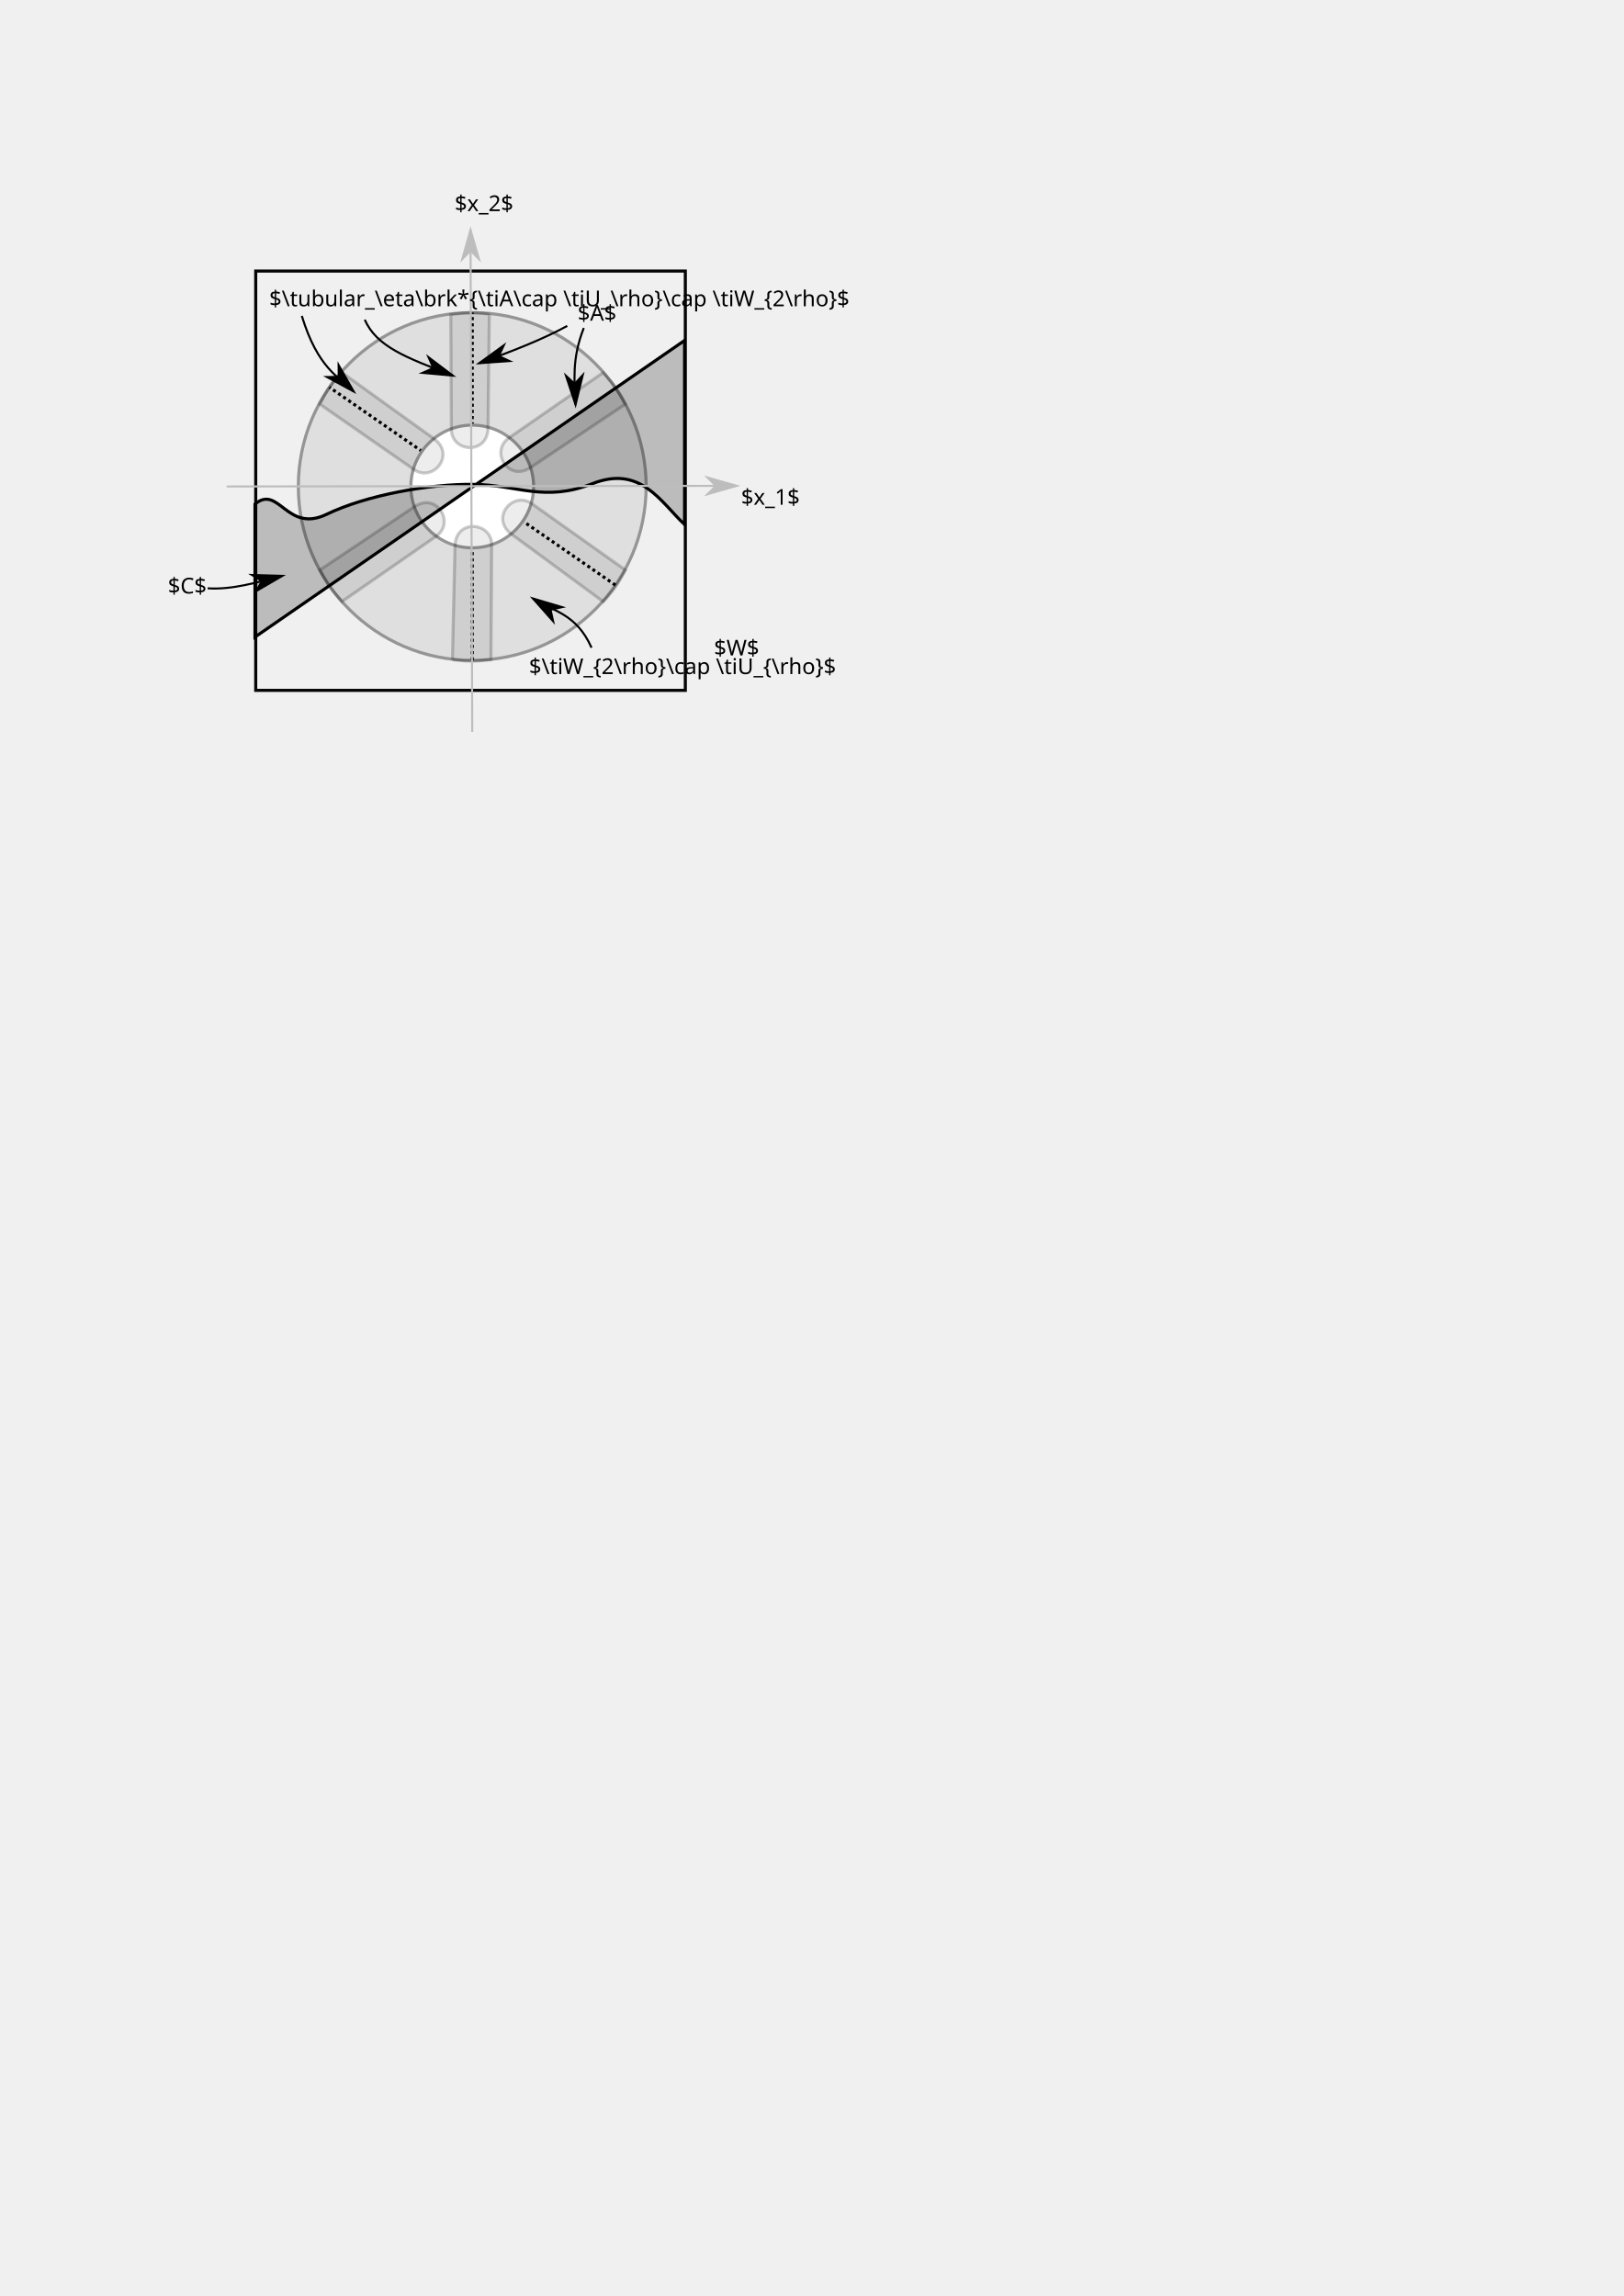
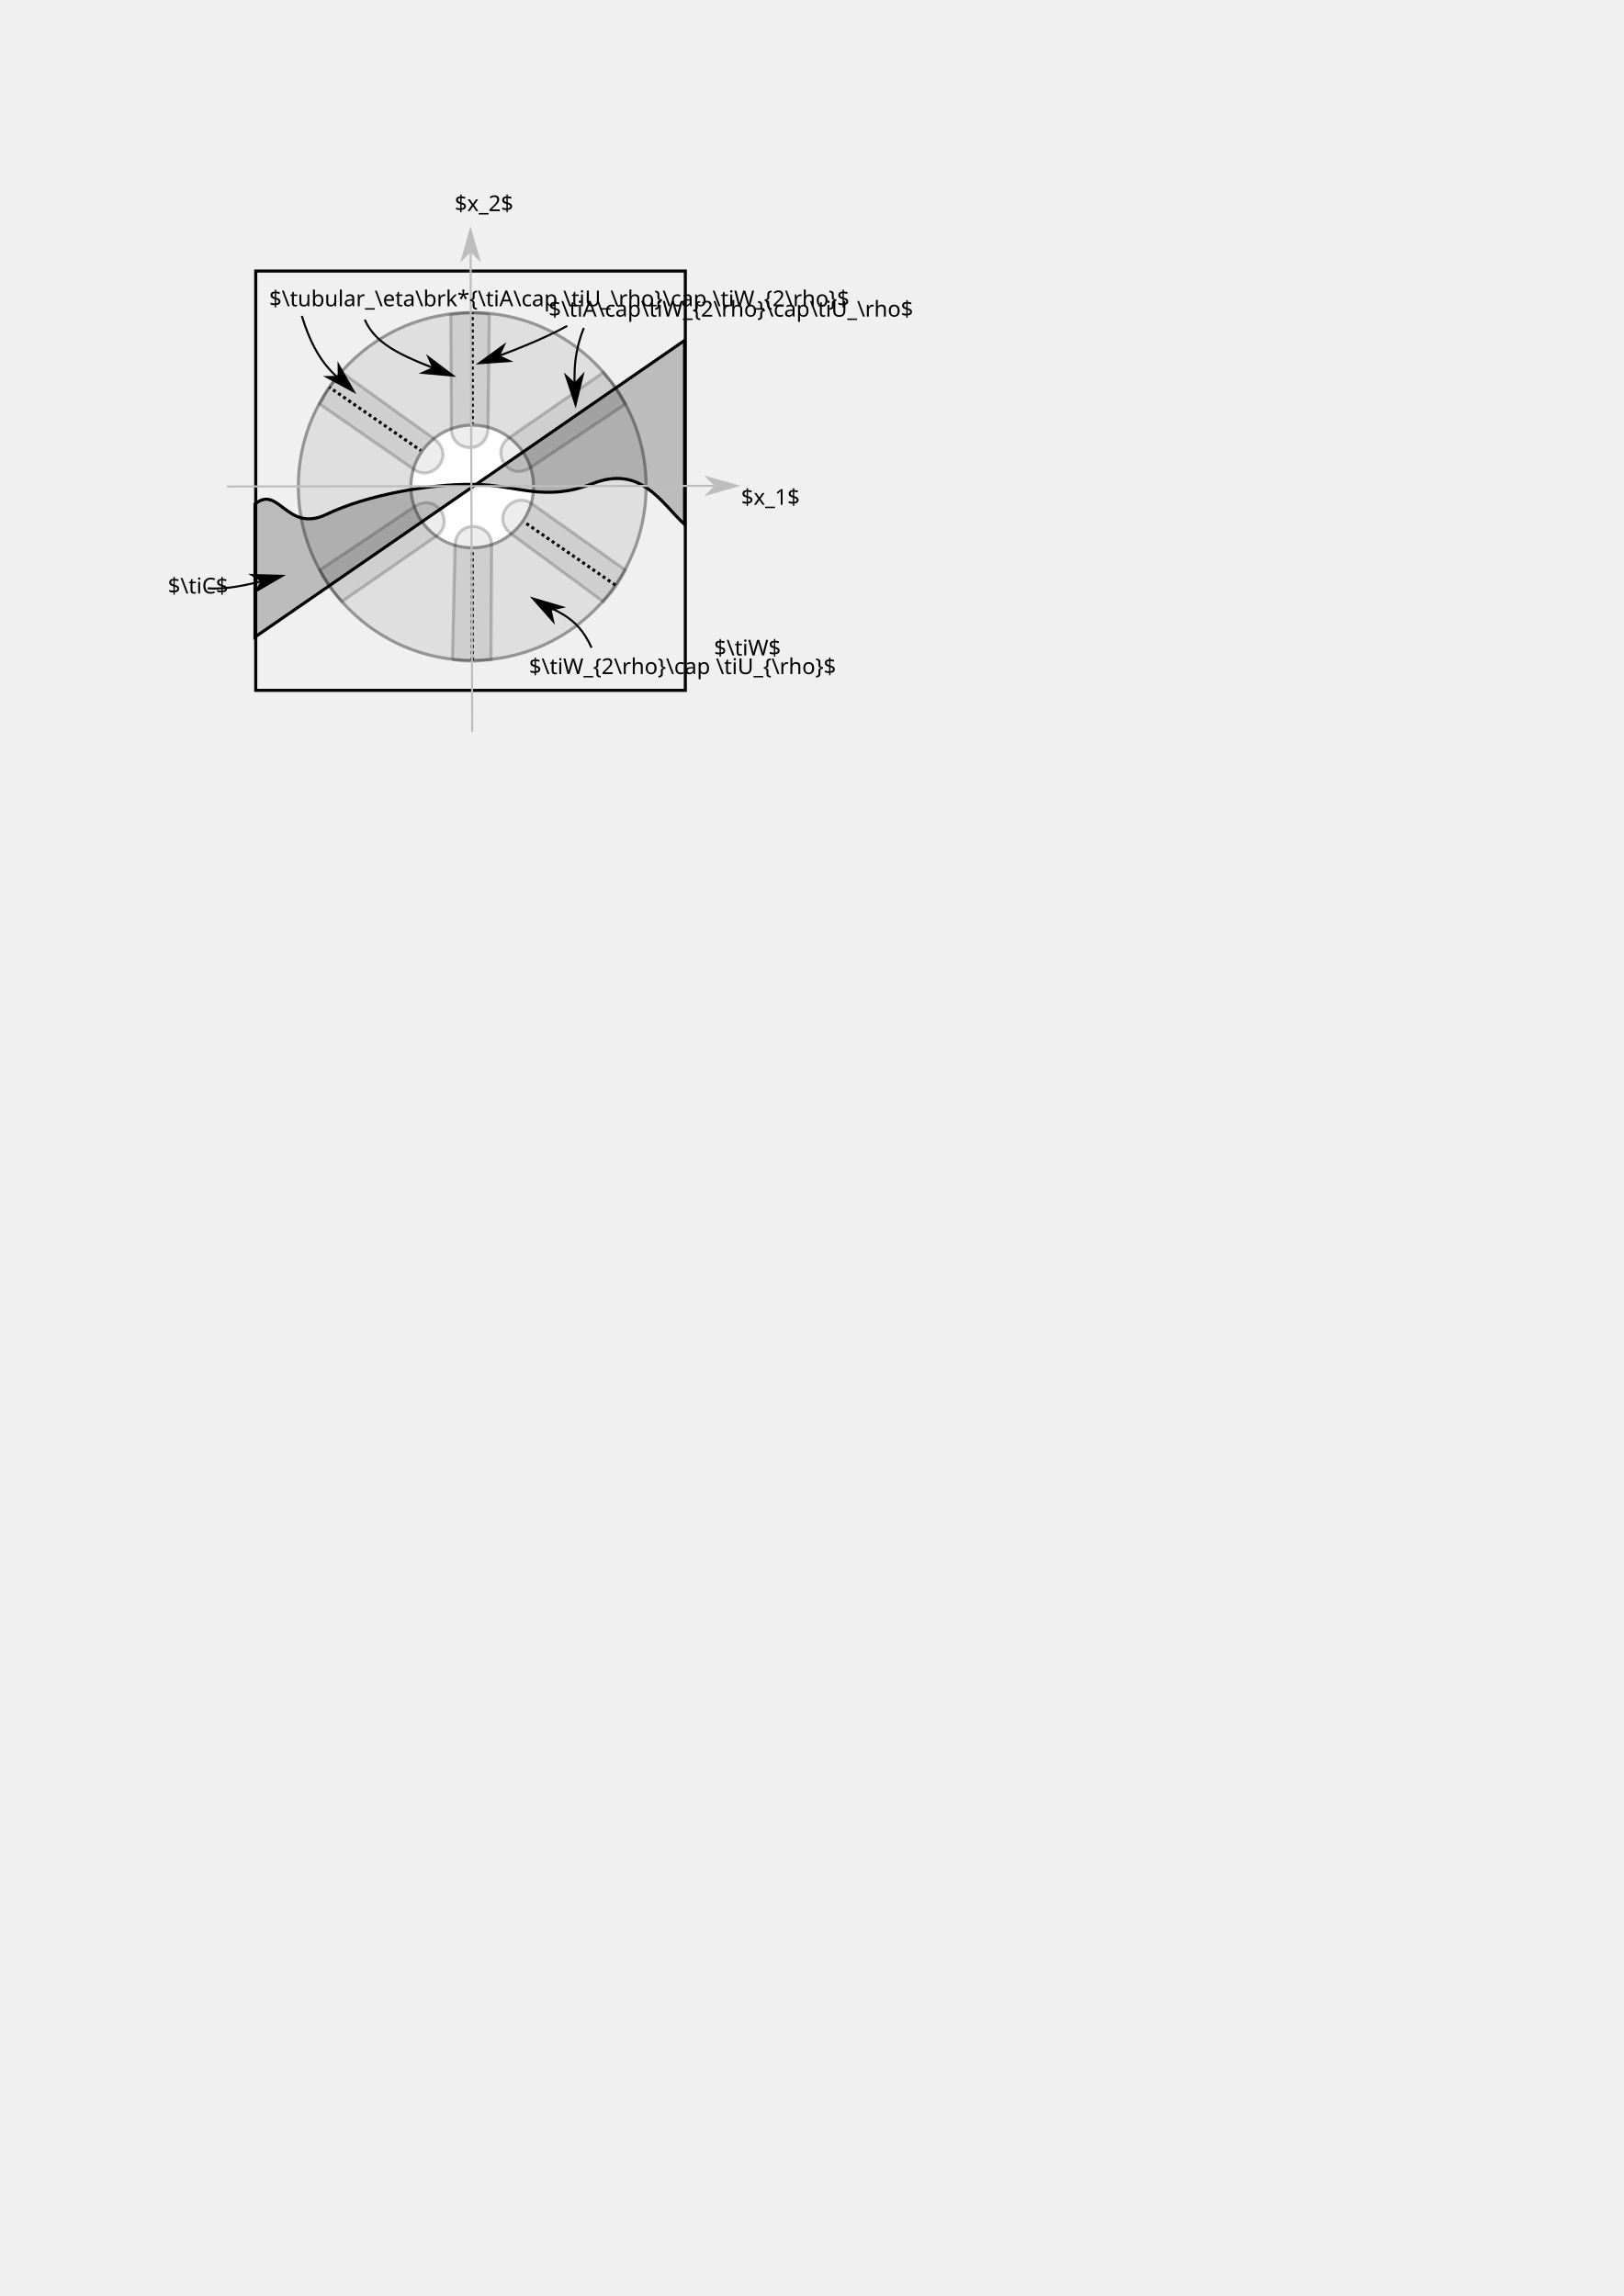
<svg xmlns="http://www.w3.org/2000/svg" width="210mm" height="297mm" viewBox="0 0 210 297" version="1.1" id="svg3117">
  <defs id="defs3111">
    <marker style="overflow:visible;" id="marker1030" refX="0.0" refY="0.0" orient="auto">
      <path transform="scale(0.8) rotate(180) translate(12.5,0)" style="fill-rule:evenodd;stroke:#000000;stroke-width:1pt;stroke-opacity:1;fill:#000000;fill-opacity:1" d="M 0.0,0.0 L 5.0,-5.0 L -12.5,0.0 L 5.0,5.0 L 0.0,0.0 z " id="path1028" />
    </marker>
    <marker orient="auto" refY="0.0" refX="0.0" id="marker960" style="overflow:visible;">
      <path id="path958" d="M 0.0,0.0 L 5.0,-5.0 L -12.5,0.0 L 5.0,5.0 L 0.0,0.0 z " style="fill-rule:evenodd;stroke:#000000;stroke-width:1pt;stroke-opacity:1;fill:#000000;fill-opacity:1" transform="scale(0.8) rotate(180) translate(12.5,0)" />
    </marker>
    <marker style="overflow:visible;" id="marker6027" refX="0.0" refY="0.0" orient="auto">
      <path transform="scale(0.8) rotate(180) translate(12.5,0)" style="fill-rule:evenodd;stroke:#000000;stroke-width:1pt;stroke-opacity:1;fill:#000000;fill-opacity:1" d="M 0.0,0.0 L 5.0,-5.0 L -12.5,0.0 L 5.0,5.0 L 0.0,0.0 z " id="path6025" />
    </marker>
    <marker orient="auto" refY="0.0" refX="0.0" id="marker5028" style="overflow:visible;">
      <path id="path5026" d="M 0.0,0.0 L 5.0,-5.0 L -12.5,0.0 L 5.0,5.0 L 0.0,0.0 z " style="fill-rule:evenodd;stroke:#000000;stroke-width:1pt;stroke-opacity:1;fill:#000000;fill-opacity:1" transform="scale(0.8) rotate(180) translate(12.5,0)" />
    </marker>
    <marker orient="auto" refY="0.0" refX="0.0" id="marker4067" style="overflow:visible;">
      <path id="path2470" d="M 0.0,0.0 L 5.0,-5.0 L -12.5,0.0 L 5.0,5.0 L 0.0,0.0 z " style="fill-rule:evenodd;stroke:#000000;stroke-width:1pt;stroke-opacity:1;fill:#000000;fill-opacity:1" transform="scale(0.8) rotate(180) translate(12.5,0)" />
    </marker>
    <marker orient="auto" refY="0" refX="0" id="Arrow1Lend" style="overflow:visible">
      <path id="path46806" d="M 0,0 5,-5 -12.5,0 5,5 Z" style="fill:#bdbdbd;fill-opacity:1;fill-rule:evenodd;stroke:#bdbdbd;stroke-width:1pt;stroke-opacity:1" transform="matrix(-0.8,0,0,-0.8,-10,0)" />
    </marker>
    <marker style="overflow:visible" id="marker1036" refX="0" refY="0" orient="auto">
      <path transform="matrix(-0.8,0,0,-0.8,-10,0)" style="fill:#bdbdbd;fill-opacity:1;fill-rule:evenodd;stroke:#bdbdbd;stroke-width:1pt;stroke-opacity:1" d="M 0,0 5,-5 -12.5,0 5,5 Z" id="path1034" />
    </marker>
    <marker orient="auto" refY="0" refX="0" id="Arrow2Lend" style="overflow:visible">
      <path id="path2488" style="fill:#000000;fill-opacity:1;fill-rule:evenodd;stroke:#000000;stroke-width:0.625;stroke-linejoin:round;stroke-opacity:1" d="M 8.719,4.034 -2.207,0.016 8.719,-4.002 c -1.745,2.372 -1.735,5.617 -6e-7,8.035 z" transform="matrix(-1.1,0,0,-1.1,-1.1,0)" />
    </marker>
    <marker orient="auto" refY="0" refX="0" id="marker5028-2" style="overflow:visible">
      <path id="path5026-9" d="M 0,0 5,-5 -12.5,0 5,5 Z" style="fill:#000000;fill-opacity:1;fill-rule:evenodd;stroke:#000000;stroke-width:1pt;stroke-opacity:1" transform="matrix(-0.8,0,0,-0.8,-10,0)" />
    </marker>
  </defs>
  <g id="layer1">
    <circle style="opacity:1;fill:#000000;fill-opacity:0.074;stroke:#959595;stroke-width:0.4;stroke-miterlimit:4;stroke-dasharray:none;stroke-opacity:1" id="path1705" cx="61.076" cy="62.928" r="22.49" />
    <path style="fill:none;stroke:#000000;stroke-width:0.4;stroke-linecap:butt;stroke-linejoin:miter;stroke-miterlimit:4;stroke-dasharray:0.4, 0.4;stroke-dashoffset:0;stroke-opacity:1" d="M 79.596,75.688 42.605,50.098" id="path2352" />
    <path style="fill:none;stroke:#000000;stroke-width:0.4;stroke-linecap:butt;stroke-linejoin:miter;stroke-miterlimit:4;stroke-dasharray:0.4, 0.4;stroke-dashoffset:0;stroke-opacity:1" d="M 61.076,85.418 V 40.439" id="path2348" />
    <circle style="opacity:1;fill:#ffffff;fill-opacity:1;stroke:#959595;stroke-width:0.4;stroke-miterlimit:4;stroke-dasharray:none;stroke-opacity:1" id="path1707" cx="61.076" cy="62.928" r="7.937" />
    <path style="fill:#000000;fill-opacity:0.074;stroke:#000000;stroke-width:0.4;stroke-linecap:butt;stroke-linejoin:miter;stroke-miterlimit:4;stroke-dasharray:none;stroke-opacity:0.207" d="m 41.355,73.739 12.23,-8.186 c 2.945,-1.971 5.291,2.101 2.836,3.805 l -12.198,8.462 c -1.055,-1.236 -1.661,-1.773 -2.868,-4.081 z" id="path2356" />
    <path style="fill:#000000;fill-opacity:0.074;stroke:#000000;stroke-width:0.4;stroke-linecap:butt;stroke-linejoin:miter;stroke-miterlimit:4;stroke-dasharray:none;stroke-opacity:0.207" d="m 58.512,85.333 0.335,-14.713 c 0.081,-3.542 4.761,-3.121 4.743,-0.132 L 63.5,85.333 c -1.618,0.152 -2.406,0.34 -4.988,-5.3e-4 z" id="path2356-6" />
    <path style="fill:#000000;fill-opacity:0.074;stroke:#000000;stroke-width:0.4;stroke-linecap:butt;stroke-linejoin:miter;stroke-miterlimit:4;stroke-dasharray:none;stroke-opacity:0.207" d="m 78.029,77.834 -11.855,-8.72 c -2.854,-2.1 0.178,-5.69 2.615,-3.96 l 12.104,8.596 c -0.804,1.412 -1.103,2.165 -2.864,4.084 z" id="path2356-6-7" />
    <path style="fill:#000000;fill-opacity:0.074;stroke:#000000;stroke-width:0.4;stroke-linecap:butt;stroke-linejoin:miter;stroke-miterlimit:4;stroke-dasharray:none;stroke-opacity:0.207" d="m 80.877,52.283 -12.234,8.18 c -2.946,1.97 -5.29,-2.103 -2.834,-3.806 l 12.202,-8.457 c 1.054,1.236 1.661,1.774 2.866,4.082 z" id="path2356-6-7-5" />
    <path style="fill:#000000;fill-opacity:0.074;stroke:#000000;stroke-width:0.4;stroke-linecap:butt;stroke-linejoin:miter;stroke-miterlimit:4;stroke-dasharray:none;stroke-opacity:0.207" d="m 63.288,40.636 -0.169,14.716 c -0.041,3.543 -4.726,3.174 -4.741,0.186 l -0.077,-14.846 c 1.616,-0.171 2.402,-0.367 4.988,-0.056 z" id="path2356-6-7-5-3" />
    <path style="fill:#000000;fill-opacity:0.074;stroke:#000000;stroke-width:0.4;stroke-linecap:butt;stroke-linejoin:miter;stroke-miterlimit:4;stroke-dasharray:none;stroke-opacity:0.207" d="m 44.171,48.159 11.948,8.593 c 2.877,2.069 -0.117,5.692 -2.572,3.988 l -12.195,-8.466 c 0.789,-1.421 1.08,-2.177 2.82,-4.114 z" id="path2356-6-7-5-3-5" />
    <text xml:space="preserve" style="font-style:normal;font-weight:normal;font-size:2.822px;line-height:1.25;font-family:sans-serif;letter-spacing:0px;word-spacing:0px;fill:#000000;fill-opacity:1;stroke:none;stroke-width:0.265" x="95.85" y="65.291" id="text3105">
      <tspan id="tspan3103" x="95.85" y="65.291" style="stroke-width:0.265">$x_1$</tspan>
    </text>
    <text xml:space="preserve" style="font-style:normal;font-weight:normal;font-size:2.822px;line-height:1.25;font-family:sans-serif;letter-spacing:0px;word-spacing:0px;fill:#000000;fill-opacity:1;stroke:none;stroke-width:0.265" x="58.808" y="27.304" id="text3109">
      <tspan id="tspan3107" x="58.808" y="27.304" style="stroke-width:0.265">$x_2$</tspan>
    </text>
    <rect style="opacity:1;fill:none;fill-opacity:0.074;stroke:#000000;stroke-width:0.4;stroke-miterlimit:4;stroke-dasharray:none;stroke-dashoffset:0;stroke-opacity:0.979" id="rect3882" width="55.562" height="54.24" x="33.073" y="35.062" />
    <path style="fill:#000000;fill-opacity:0.218;stroke:#000000;stroke-width:0.4;stroke-linecap:butt;stroke-linejoin:miter;stroke-miterlimit:4;stroke-dasharray:none;stroke-opacity:1" d="m 32.978,82.404 55.562,-38.365 v 23.812 c -3.111,-2.924 -5.68,-7.734 -11.906,-5.292 -6.226,2.442 -9.705,0.162 -15.403,0.094 C 55.535,62.587 47.405,64.035 42.239,66.529 37.073,69.023 36.065,62.616 32.978,65.206 Z" id="path4060" />
    <path style="fill:none;stroke:#000000;stroke-width:0.265;stroke-linecap:butt;stroke-linejoin:miter;stroke-miterlimit:4;stroke-dasharray:none;stroke-opacity:1;marker-end:url(#marker4067)" d="m 26.861,76.102 c 3.207,0.207 6.414,-0.788 9.622,-1.604" id="path4064" />
    <text xml:space="preserve" style="font-style:normal;font-weight:normal;font-size:2.822px;line-height:1.25;font-family:sans-serif;letter-spacing:0px;word-spacing:0px;fill:#000000;fill-opacity:1;stroke:none;stroke-width:0.265" x="21.716" y="76.77" id="text4125">
-       <tspan id="tspan4123" x="21.716" y="76.77" style="stroke-width:0.265">$C$</tspan>
+       <tspan id="tspan4123" x="21.716" y="76.77" style="stroke-width:0.265">$\tiC$</tspan>
    </text>
    <text xml:space="preserve" style="font-style:normal;font-weight:normal;font-size:2.822px;line-height:1.25;font-family:sans-serif;letter-spacing:0px;word-spacing:0px;fill:#000000;fill-opacity:1;stroke:none;stroke-width:0.265" x="92.342" y="84.788" id="text4129">
-       <tspan id="tspan4127" x="92.342" y="84.788" style="stroke-width:0.265">$W$</tspan>
+       <tspan id="tspan4127" x="92.342" y="84.788" style="stroke-width:0.265">$\tiW$</tspan>
    </text>
    <text xml:space="preserve" style="font-style:normal;font-weight:normal;font-size:2.822px;line-height:1.25;font-family:sans-serif;letter-spacing:0px;word-spacing:0px;fill:#000000;fill-opacity:1;stroke:none;stroke-width:0.265" x="68.421" y="87.193" id="text4133">
      <tspan id="tspan4131" x="68.421" y="87.193" style="stroke-width:0.265">$\tiW_{2\rho}\cap \tiU_{\rho}$</tspan>
    </text>
    <path style="fill:none;stroke:#bdbdbd;stroke-width:0.265px;stroke-linecap:butt;stroke-linejoin:miter;stroke-opacity:1;marker-end:url(#Arrow1Lend)" d="M 61.076,94.678 60.854,29.771" id="path988" />
    <path style="fill:none;stroke:#bdbdbd;stroke-width:0.265px;stroke-linecap:butt;stroke-linejoin:miter;stroke-opacity:1;marker-end:url(#marker1036)" d="M 29.326,62.928 95.25,62.844" id="path988-3" />
    <text xml:space="preserve" style="font-style:normal;font-weight:normal;font-size:2.822px;line-height:1.25;font-family:sans-serif;letter-spacing:0px;word-spacing:0px;fill:#000000;fill-opacity:1;stroke:none;stroke-width:0.265" x="34.821" y="39.614" id="text3667">
      <tspan id="tspan3665" x="34.821" y="39.614" style="stroke-width:0.265">$\tubular_\eta\brk*{\tiA\cap \tiU_\rho}\cap \tiW_{2\rho}$</tspan>
    </text>
    <path style="fill:none;stroke:#000000;stroke-width:0.265px;stroke-linecap:butt;stroke-linejoin:miter;stroke-opacity:1;marker-end:url(#marker5028)" d="m 47.173,41.357 c 1.556,3.494 5.307,4.879 11.359,7.216" id="path5024" />
    <path style="fill:none;stroke:#000000;stroke-width:0.265px;stroke-linecap:butt;stroke-linejoin:miter;stroke-opacity:1;marker-end:url(#marker5028-2)" d="m 39.035,40.862 c 2.064,6.769 4.8,7.913 6.682,9.755" id="path5024-1" />
    <path style="fill:none;stroke:#000000;stroke-width:0.265px;stroke-linecap:butt;stroke-linejoin:miter;stroke-opacity:1;marker-end:url(#marker6027)" d="M 76.506,83.786 C 74.534,79.355 71.578,79.105 68.956,77.438" id="path6017" />
-     <text xml:space="preserve" style="font-style:normal;font-weight:normal;font-size:2.822px;line-height:1.25;font-family:sans-serif;letter-spacing:0px;word-spacing:0px;fill:#000000;fill-opacity:1;stroke:none;stroke-width:0.265" x="74.702" y="41.49" id="text946">
-       <tspan id="tspan944" x="74.702" y="41.49" style="stroke-width:0.265">$A$</tspan>
+     <text xml:space="preserve" style="font-style:normal;font-weight:normal;font-size:2.822px;line-height:1.25;font-family:sans-serif;letter-spacing:0px;word-spacing:0px;fill:#000000;fill-opacity:1;stroke:none;stroke-width:0.265" x="70.96" y="40.956" id="text946">
+       <tspan id="tspan944" x="70.96" y="40.956" style="stroke-width:0.265">$\tiA\cap\tiW_{2\rho}\cap\tiU_\rho$</tspan>
    </text>
    <path style="fill:none;stroke:#000000;stroke-width:0.265px;stroke-linecap:butt;stroke-linejoin:miter;stroke-opacity:1;marker-end:url(#marker1030)" d="m 73.365,42.159 c -3.345,1.824 -7.311,3.338 -11.359,4.811" id="path948" />
    <path style="fill:none;stroke:#000000;stroke-width:0.265;stroke-linecap:butt;stroke-linejoin:miter;stroke-miterlimit:4;stroke-dasharray:none;stroke-opacity:1;marker-end:url(#marker960)" d="m 75.504,42.426 c -1.587,4.035 -1.19,6.879 -1.069,9.889" id="path950" />
  </g>
</svg>
